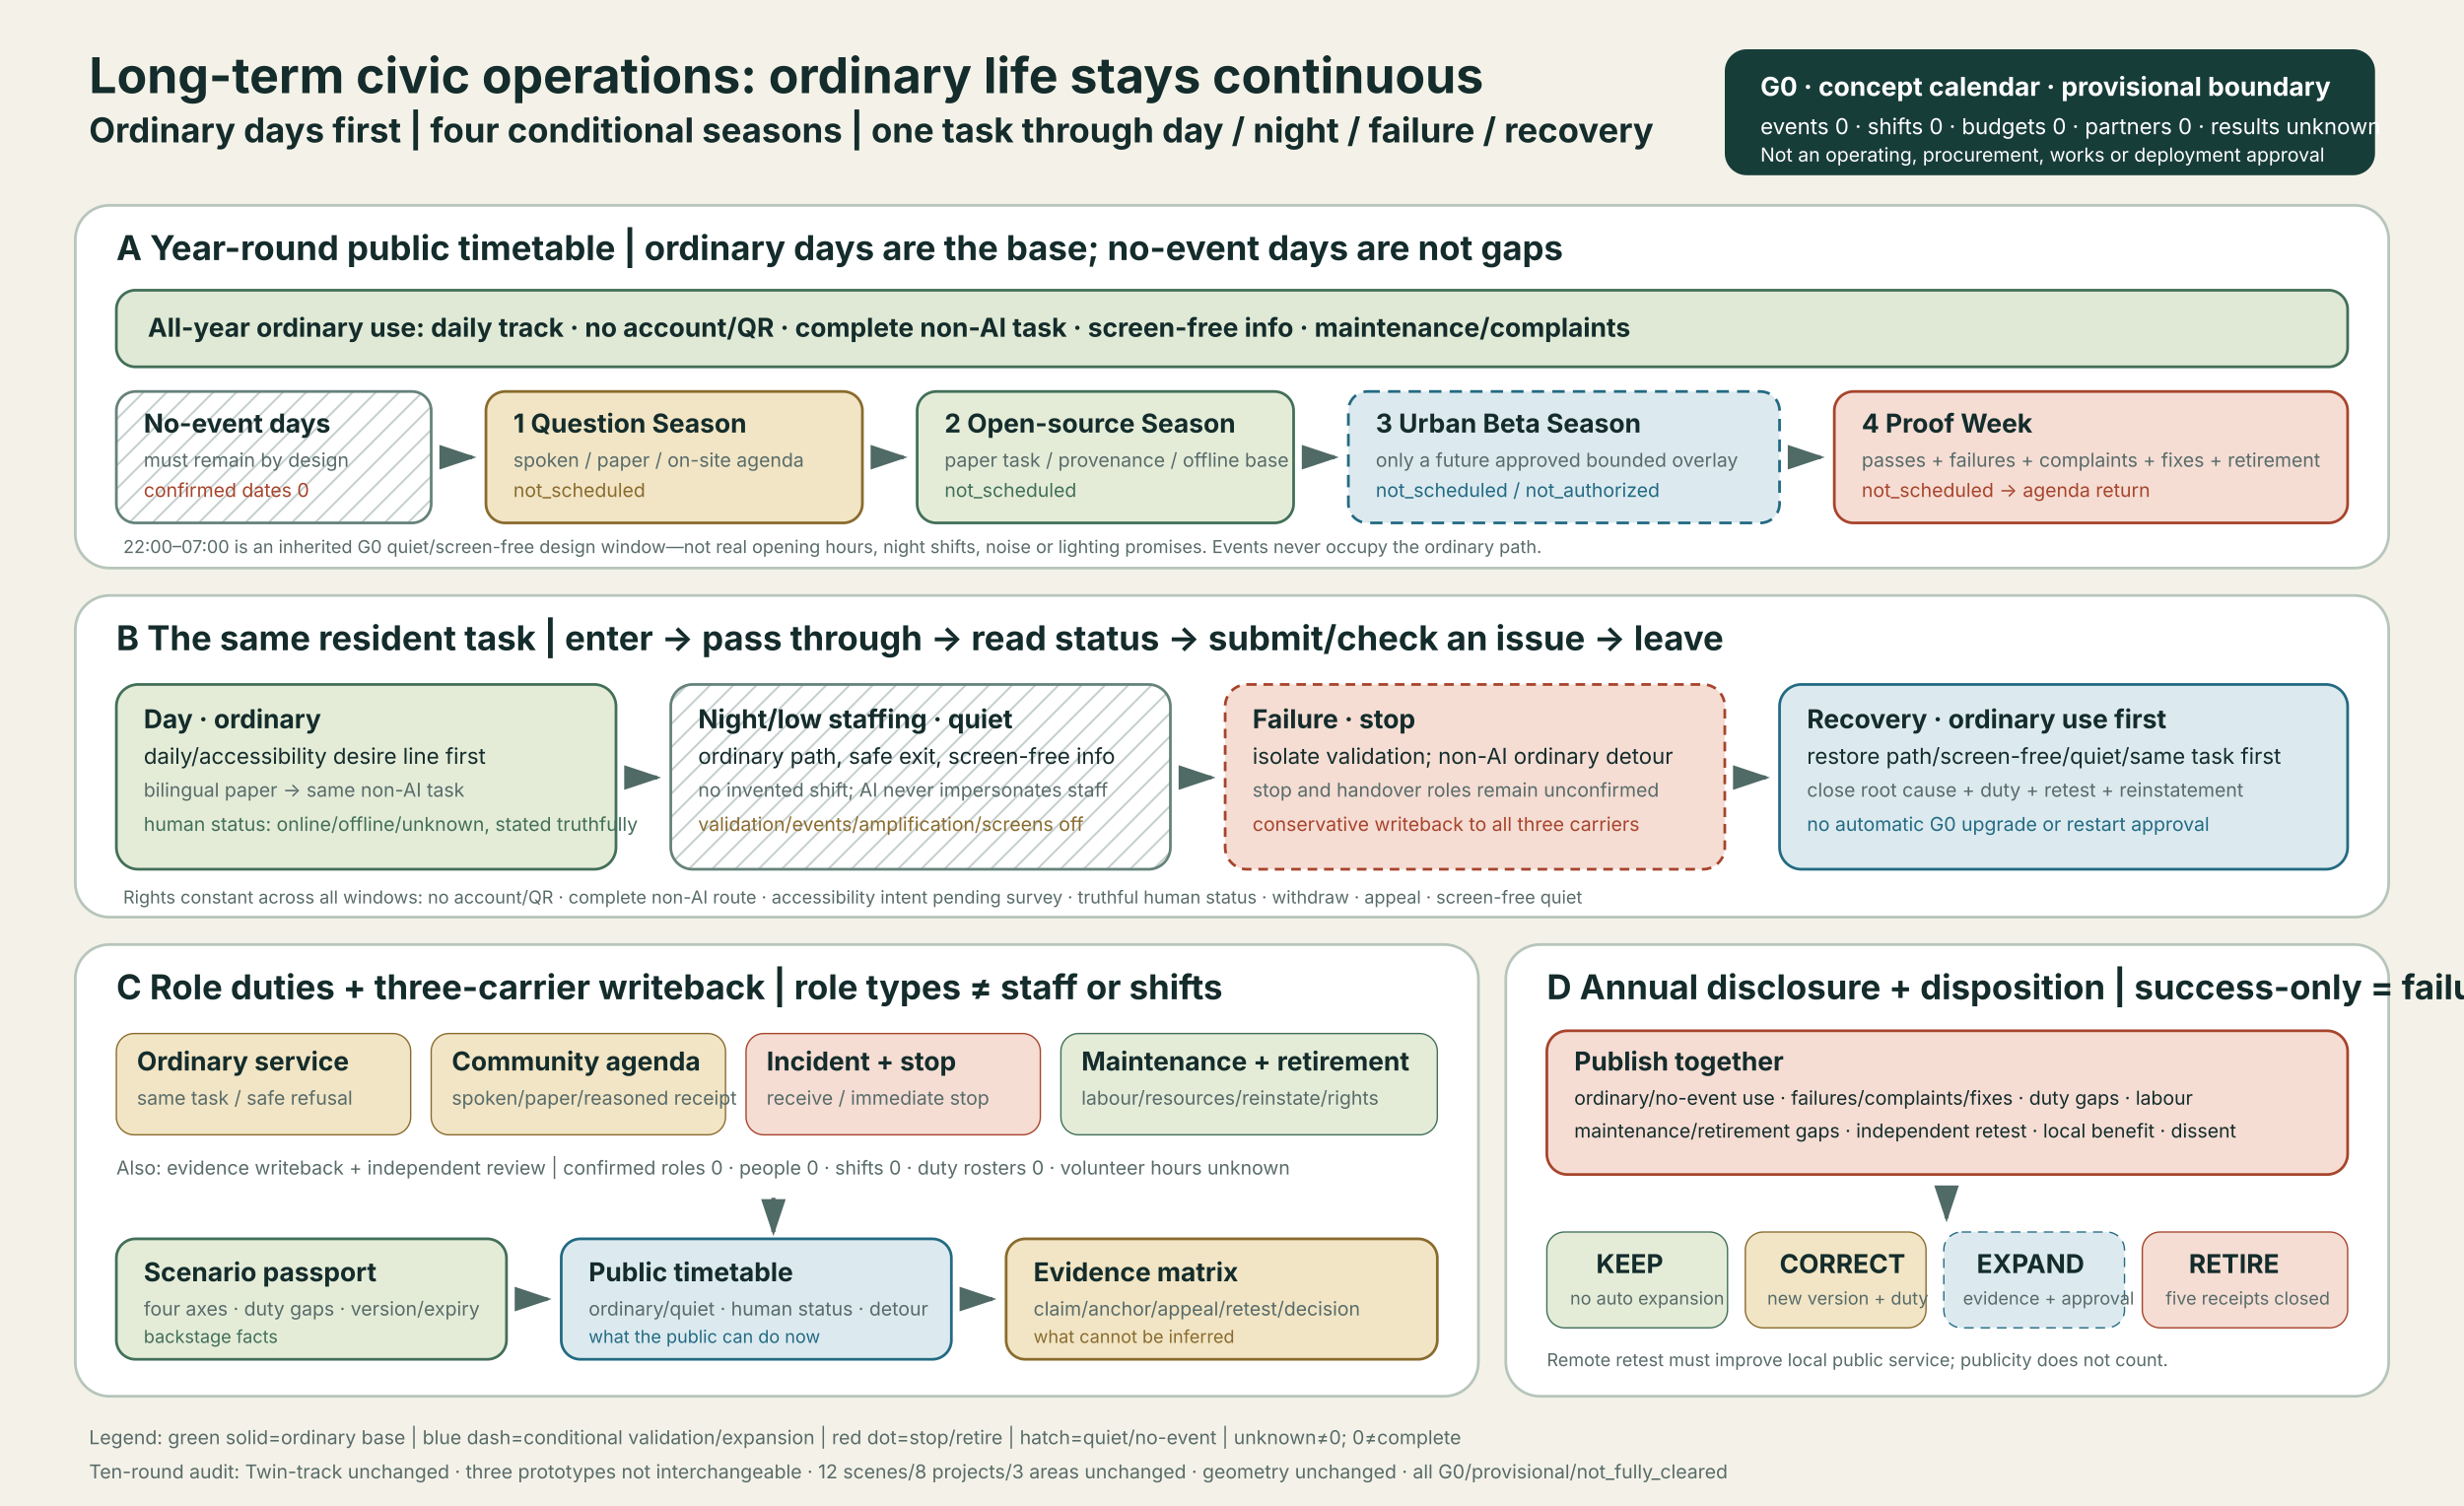
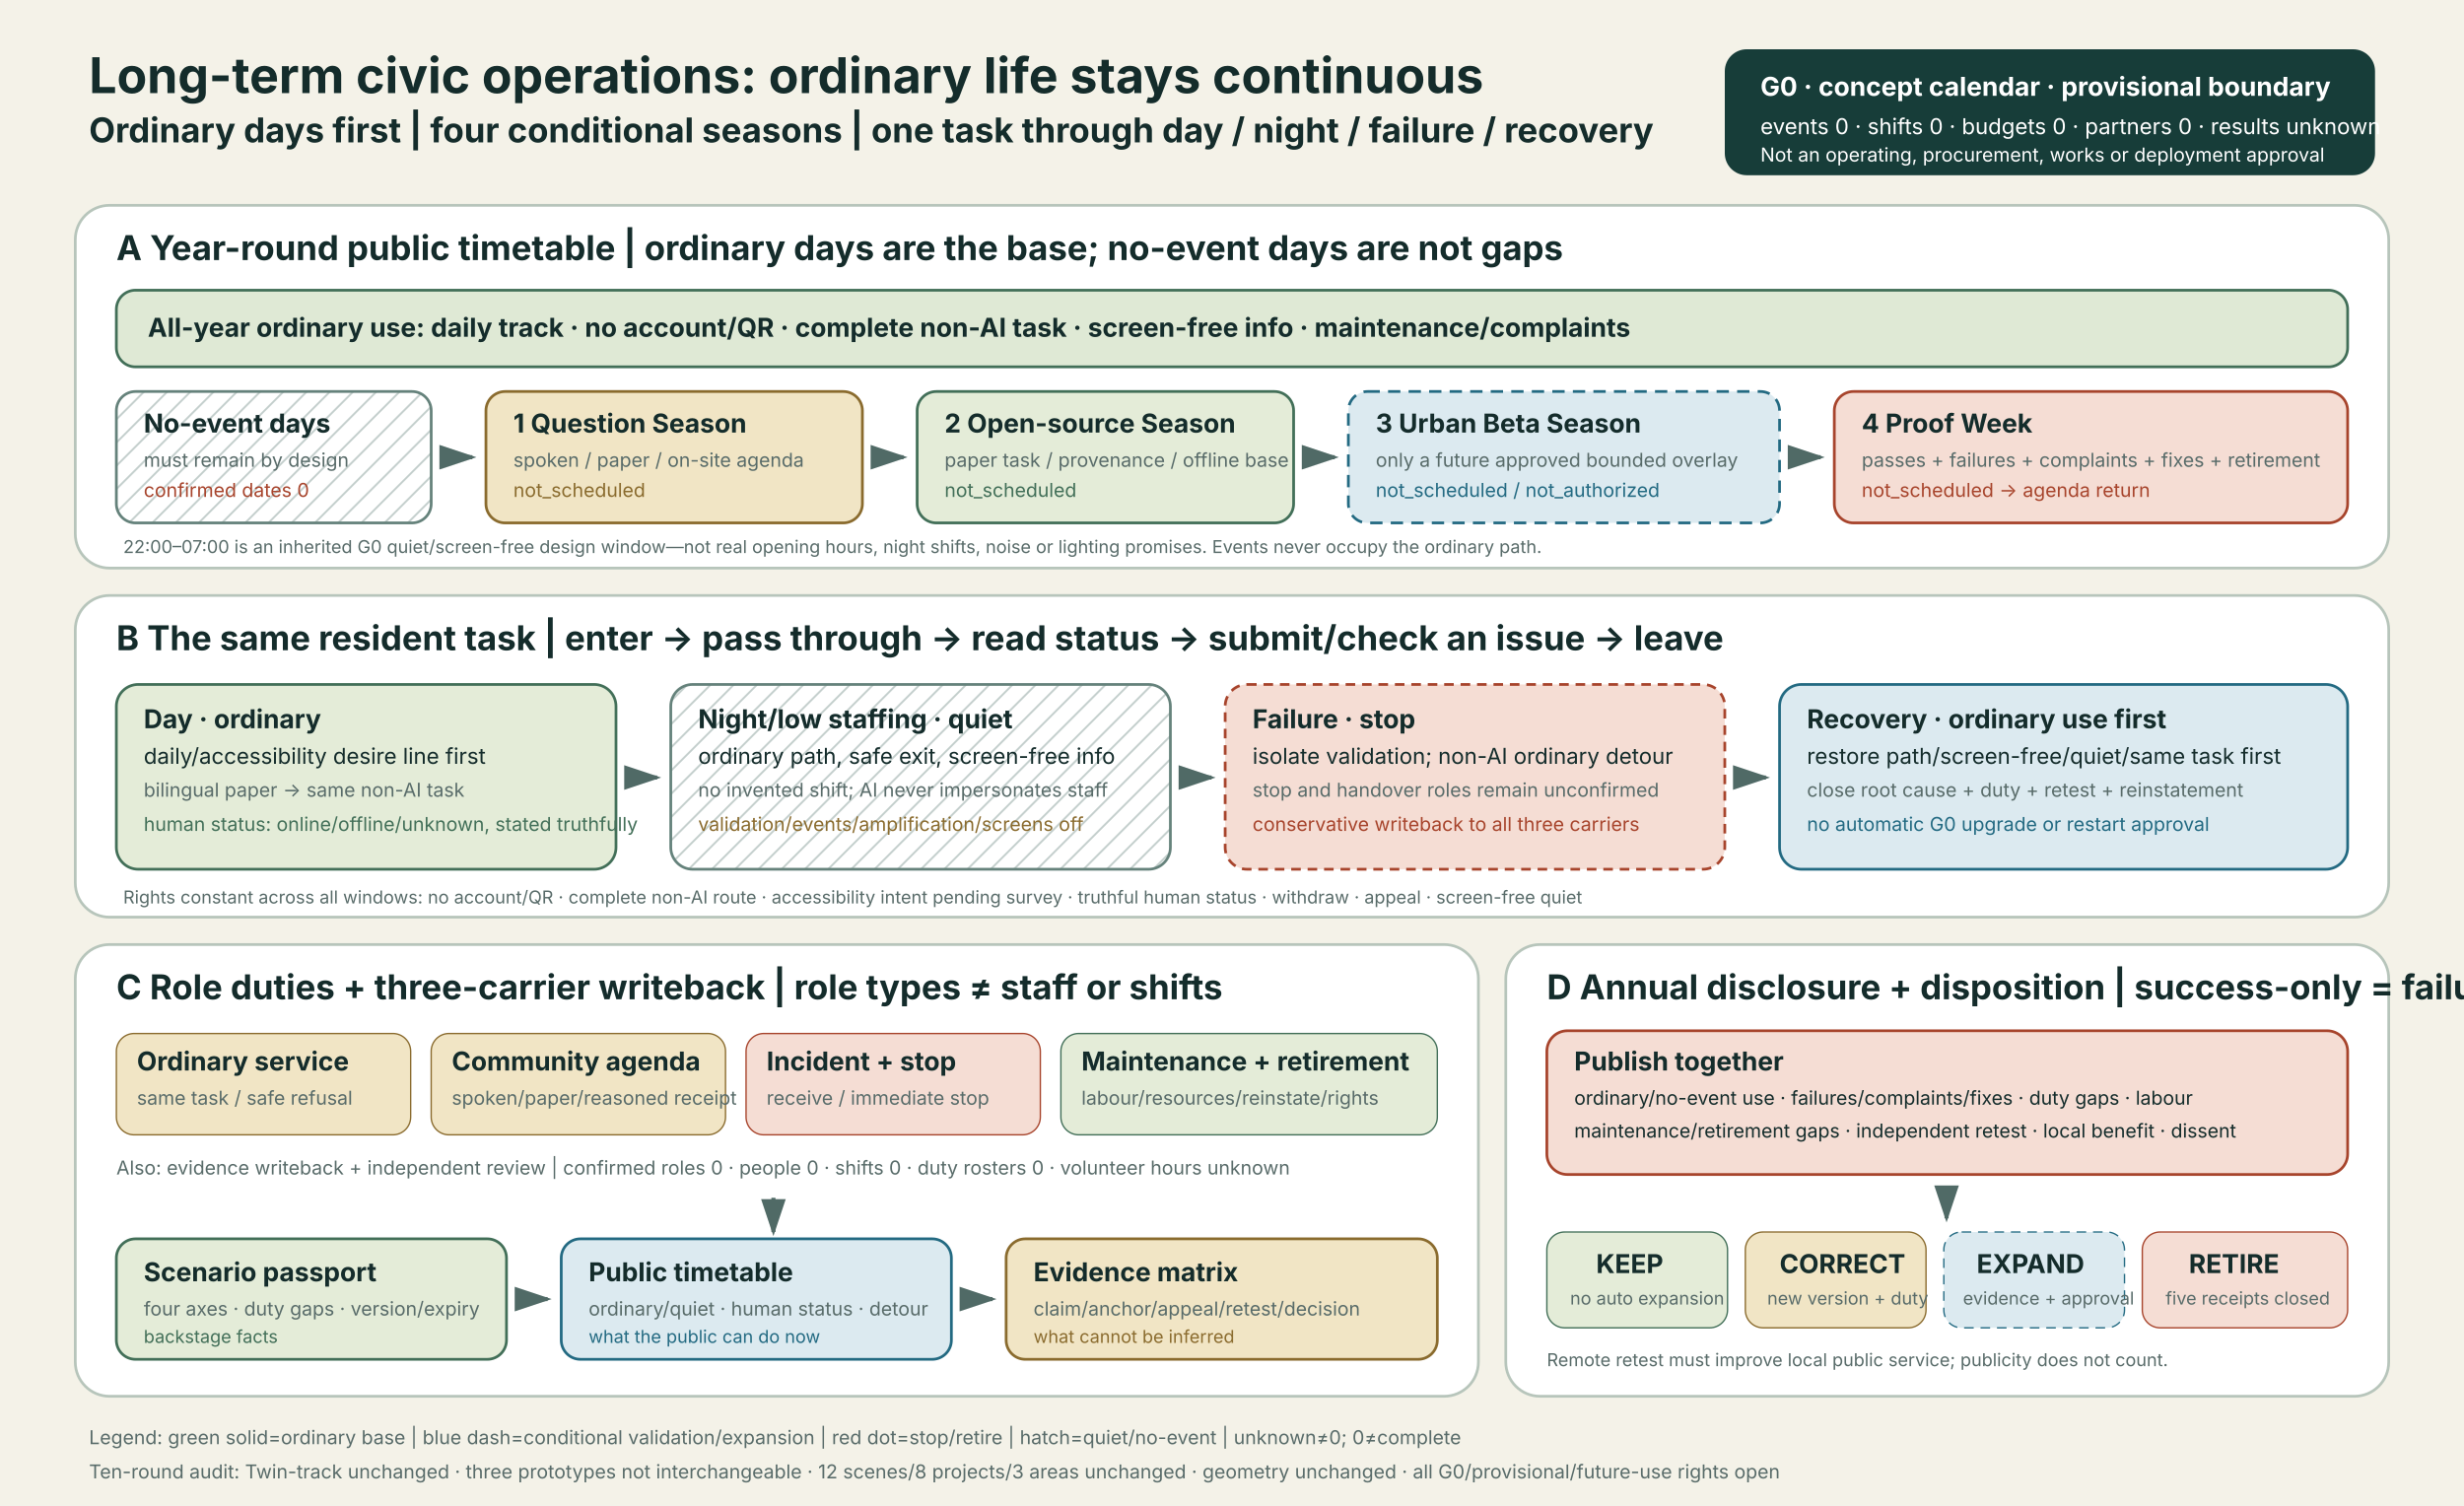
<svg xmlns="http://www.w3.org/2000/svg" width="1800" height="1100" viewBox="0 0 1800 1100" role="img" aria-labelledby="title desc">
  <defs>
    <marker id="arrow" markerWidth="10" markerHeight="10" refX="8" refY="3" orient="auto">
      <path d="M0,0 L0,6 L9,3 z" fill="#506a66" />
    </marker>
    <pattern id="quietPattern" width="12" height="12" patternUnits="userSpaceOnUse" patternTransform="rotate(45)">
      <line x1="0" y1="0" x2="0" y2="12" stroke="#65827b" stroke-width="3" opacity=".35" />
    </pattern>
  </defs>
  <rect width="1800" height="1100" fill="#f4f2e8" />
  <style>
    text{font-family:Inter,'Segoe UI',Arial,sans-serif;fill:#142c2b}
    .h1{font-size:36px;font-weight:700}.h2{font-size:25px;font-weight:700}.h3{font-size:19px;font-weight:700}.body{font-size:16px}.small{font-size:14px}.tiny{font-size:13px}.white{fill:#fff}.muted{fill:#586b69}.red{fill:#a7442c}.green{fill:#426f58}.blue{fill:#236a82}.amber{fill:#8a6b2e}
    .panel{fill:#fff;stroke:#b7c5bb;stroke-width:2}.line{stroke:#506a66;stroke-width:3;fill:none;marker-end:url(#arrow)}.dash{stroke:#236a82;stroke-width:4;stroke-dasharray:12 10;fill:none}.stop{stroke:#a7442c;stroke-width:5;stroke-dasharray:5 8;fill:none}
  </style>
  <text x="65" y="68" class="h1">Long-term civic operations: ordinary life stays continuous</text>
  <text x="65" y="104" class="h2">Ordinary days first | four conditional seasons | one task through day / night / failure / recovery</text>
  <rect x="1260" y="36" width="475" height="92" rx="16" fill="#173d39" />
  <text x="1286" y="70" class="h3 white">G0 · concept calendar · provisional boundary</text>
  <text x="1286" y="98" class="body white">events 0 · shifts 0 · budgets 0 · partners 0 · results unknown</text>
  <text x="1286" y="118" class="small white">Not an operating, procurement, works or deployment approval</text>
  <rect x="55" y="150" width="1690" height="265" rx="25" class="panel" />
  <text x="85" y="190" class="h2">A  Year-round public timetable | ordinary days are the base; no-event days are not gaps</text>
  <rect x="85" y="212" width="1630" height="56" rx="14" fill="#dfe9d5" stroke="#426f58" stroke-width="2" />
  <text x="108" y="246" class="h3">All-year ordinary use: daily track · no account/QR · complete non-AI task · screen-free info · maintenance/complaints</text>
  <g>
    <rect x="85" y="286" width="230" height="96" rx="14" fill="url(#quietPattern)" stroke="#65827b" stroke-width="2" />
    <text x="105" y="316" class="h3">No-event days</text>
    <text x="105" y="341" class="small muted">must remain by design</text>
    <text x="105" y="363" class="small red">confirmed dates 0</text>
    <path d="M325 334 H345" class="line" />
    <rect x="355" y="286" width="275" height="96" rx="14" fill="#f1e5c5" stroke="#8a6b2e" stroke-width="2" />
    <text x="375" y="316" class="h3">1  Question Season</text>
    <text x="375" y="341" class="small muted">spoken / paper / on-site agenda</text>
    <text x="375" y="363" class="small amber">not_scheduled</text>
    <path d="M640 334 H660" class="line" />
    <rect x="670" y="286" width="275" height="96" rx="14" fill="#e4ecd8" stroke="#426f58" stroke-width="2" />
    <text x="690" y="316" class="h3">2  Open-source Season</text>
    <text x="690" y="341" class="small muted">paper task / provenance / offline base</text>
    <text x="690" y="363" class="small green">not_scheduled</text>
    <path d="M955 334 H975" class="line" />
    <rect x="985" y="286" width="315" height="96" rx="14" fill="#dceaf0" stroke="#236a82" stroke-width="2" stroke-dasharray="9 6" />
    <text x="1005" y="316" class="h3">3  Urban Beta Season</text>
    <text x="1005" y="341" class="small muted">only a future approved bounded overlay</text>
    <text x="1005" y="363" class="small blue">not_scheduled / not_authorized</text>
    <path d="M1310 334 H1330" class="line" />
    <rect x="1340" y="286" width="375" height="96" rx="14" fill="#f5ddd4" stroke="#a7442c" stroke-width="2" />
    <text x="1360" y="316" class="h3">4  Proof Week</text>
    <text x="1360" y="341" class="small muted">passes + failures + complaints + fixes + retirement</text>
    <text x="1360" y="363" class="small red">not_scheduled → agenda return</text>
  </g>
  <text x="90" y="404" class="tiny muted">22:00–07:00 is an inherited G0 quiet/screen-free design window—not real opening hours, night shifts, noise or lighting promises. Events never occupy the ordinary path.</text>
  <rect x="55" y="435" width="1690" height="235" rx="25" class="panel" />
  <text x="85" y="475" class="h2">B  The same resident task | enter → pass through → read status → submit/check an issue → leave</text>
  <g>
    <rect x="85" y="500" width="365" height="135" rx="16" fill="#e4ecd8" stroke="#426f58" stroke-width="2" />
    <text x="105" y="532" class="h3">Day · ordinary</text>
    <text x="105" y="558" class="body">daily/accessibility desire line first</text>
    <text x="105" y="582" class="small muted">bilingual paper → same non-AI task</text>
    <text x="105" y="607" class="small green">human status: online/offline/unknown, stated truthfully</text>
    <path d="M460 568 H480" class="line" />
    <rect x="490" y="500" width="365" height="135" rx="16" fill="url(#quietPattern)" stroke="#65827b" stroke-width="2" />
    <text x="510" y="532" class="h3">Night/low staffing · quiet</text>
    <text x="510" y="558" class="body">ordinary path, safe exit, screen-free info</text>
    <text x="510" y="582" class="small muted">no invented shift; AI never impersonates staff</text>
    <text x="510" y="607" class="small amber">validation/events/amplification/screens off</text>
    <path d="M865 568 H885" class="line" />
    <rect x="895" y="500" width="365" height="135" rx="16" fill="#f5ddd4" stroke="#a7442c" stroke-width="2" stroke-dasharray="7 5" />
    <text x="915" y="532" class="h3">Failure · stop</text>
    <text x="915" y="558" class="body">isolate validation; non-AI ordinary detour</text>
    <text x="915" y="582" class="small muted">stop and handover roles remain unconfirmed</text>
    <text x="915" y="607" class="small red">conservative writeback to all three carriers</text>
    <path d="M1270 568 H1290" class="line" />
    <rect x="1300" y="500" width="415" height="135" rx="16" fill="#dceaf0" stroke="#236a82" stroke-width="2" />
    <text x="1320" y="532" class="h3">Recovery · ordinary use first</text>
    <text x="1320" y="558" class="body">restore path/screen-free/quiet/same task first</text>
    <text x="1320" y="582" class="small muted">close root cause + duty + retest + reinstatement</text>
    <text x="1320" y="607" class="small blue">no automatic G0 upgrade or restart approval</text>
  </g>
  <text x="90" y="660" class="tiny muted">Rights constant across all windows: no account/QR · complete non-AI route · accessibility intent pending survey · truthful human status · withdraw · appeal · screen-free quiet</text>
  <rect x="55" y="690" width="1025" height="330" rx="25" class="panel" />
  <text x="85" y="730" class="h2">C  Role duties + three-carrier writeback | role types ≠ staff or shifts</text>
  <g>
    <rect x="85" y="755" width="215" height="74" rx="13" fill="#f1e5c5" stroke="#8a6b2e" />
    <text x="100" y="782" class="h3">Ordinary service</text>
    <text x="100" y="807" class="small muted">same task / safe refusal</text>
    <rect x="315" y="755" width="215" height="74" rx="13" fill="#f1e5c5" stroke="#8a6b2e" />
    <text x="330" y="782" class="h3">Community agenda</text>
    <text x="330" y="807" class="small muted">spoken/paper/reasoned receipt</text>
    <rect x="545" y="755" width="215" height="74" rx="13" fill="#f5ddd4" stroke="#a7442c" />
    <text x="560" y="782" class="h3">Incident + stop</text>
    <text x="560" y="807" class="small muted">receive / immediate stop</text>
    <rect x="775" y="755" width="275" height="74" rx="13" fill="#e4ecd8" stroke="#426f58" />
    <text x="790" y="782" class="h3">Maintenance + retirement</text>
    <text x="790" y="807" class="small muted">labour/resources/reinstate/rights</text>
  </g>
  <text x="85" y="858" class="small muted">Also: evidence writeback + independent review | confirmed roles 0 · people 0 · shifts 0 · duty rosters 0 · volunteer hours unknown</text>
  <path d="M565 875 V900" class="line" />
  <g>
    <rect x="85" y="905" width="285" height="88" rx="14" fill="#e4ecd8" stroke="#426f58" stroke-width="2" />
    <text x="105" y="936" class="h3">Scenario passport</text>
    <text x="105" y="961" class="small muted">four axes · duty gaps · version/expiry</text>
    <text x="105" y="981" class="tiny green">backstage facts</text>
    <path d="M380 949 H400" class="line" />
    <rect x="410" y="905" width="285" height="88" rx="14" fill="#dceaf0" stroke="#236a82" stroke-width="2" />
    <text x="430" y="936" class="h3">Public timetable</text>
    <text x="430" y="961" class="small muted">ordinary/quiet · human status · detour</text>
    <text x="430" y="981" class="tiny blue">what the public can do now</text>
    <path d="M705 949 H725" class="line" />
    <rect x="735" y="905" width="315" height="88" rx="14" fill="#f1e5c5" stroke="#8a6b2e" stroke-width="2" />
    <text x="755" y="936" class="h3">Evidence matrix</text>
    <text x="755" y="961" class="small muted">claim/anchor/appeal/retest/decision</text>
    <text x="755" y="981" class="tiny amber">what cannot be inferred</text>
  </g>
  <rect x="1100" y="690" width="645" height="330" rx="25" class="panel" />
  <text x="1130" y="730" class="h2">D  Annual disclosure + disposition | success-only = failure</text>
  <rect x="1130" y="753" width="585" height="105" rx="15" fill="#f5ddd4" stroke="#a7442c" stroke-width="2" />
  <text x="1150" y="782" class="h3">Publish together</text>
  <text x="1150" y="807" class="small">ordinary/no-event use · failures/complaints/fixes · duty gaps · labour</text>
  <text x="1150" y="831" class="small">maintenance/retirement gaps · independent retest · local benefit · dissent</text>
  <path d="M1422 867 V890" class="line" />
  <g>
    <rect x="1130" y="900" width="132" height="70" rx="13" fill="#e4ecd8" stroke="#426f58" />
    <text x="1166" y="930" class="h3">KEEP</text>
    <text x="1147" y="953" class="tiny muted">no auto expansion</text>
    <rect x="1275" y="900" width="132" height="70" rx="13" fill="#f1e5c5" stroke="#8a6b2e" />
    <text x="1300" y="930" class="h3">CORRECT</text>
    <text x="1291" y="953" class="tiny muted">new version + duty</text>
    <rect x="1420" y="900" width="132" height="70" rx="13" fill="#dceaf0" stroke="#236a82" stroke-dasharray="7 5" />
    <text x="1444" y="930" class="h3">EXPAND</text>
    <text x="1434" y="953" class="tiny muted">evidence + approval</text>
    <rect x="1565" y="900" width="150" height="70" rx="13" fill="#f5ddd4" stroke="#a7442c" />
    <text x="1599" y="930" class="h3">RETIRE</text>
    <text x="1582" y="953" class="tiny muted">five receipts closed</text>
  </g>
  <text x="1130" y="998" class="tiny muted">Remote retest must improve local public service; publicity does not count.</text>
  <text x="65" y="1055" class="small muted">Legend: green solid=ordinary base | blue dash=conditional validation/expansion | red dot=stop/retire | hatch=quiet/no-event | unknown≠0; 0≠complete</text>
-   <text x="65" y="1080" class="small muted">Ten-round audit: Twin-track unchanged · three prototypes not interchangeable · 12 scenes/8 projects/3 areas unchanged · geometry unchanged · all G0/provisional/not_fully_cleared</text>
+   <text x="65" y="1080" class="small muted">Ten-round audit: Twin-track unchanged · three prototypes not interchangeable · 12 scenes/8 projects/3 areas unchanged · geometry unchanged · all G0/provisional/future-use rights open</text>
</svg>
